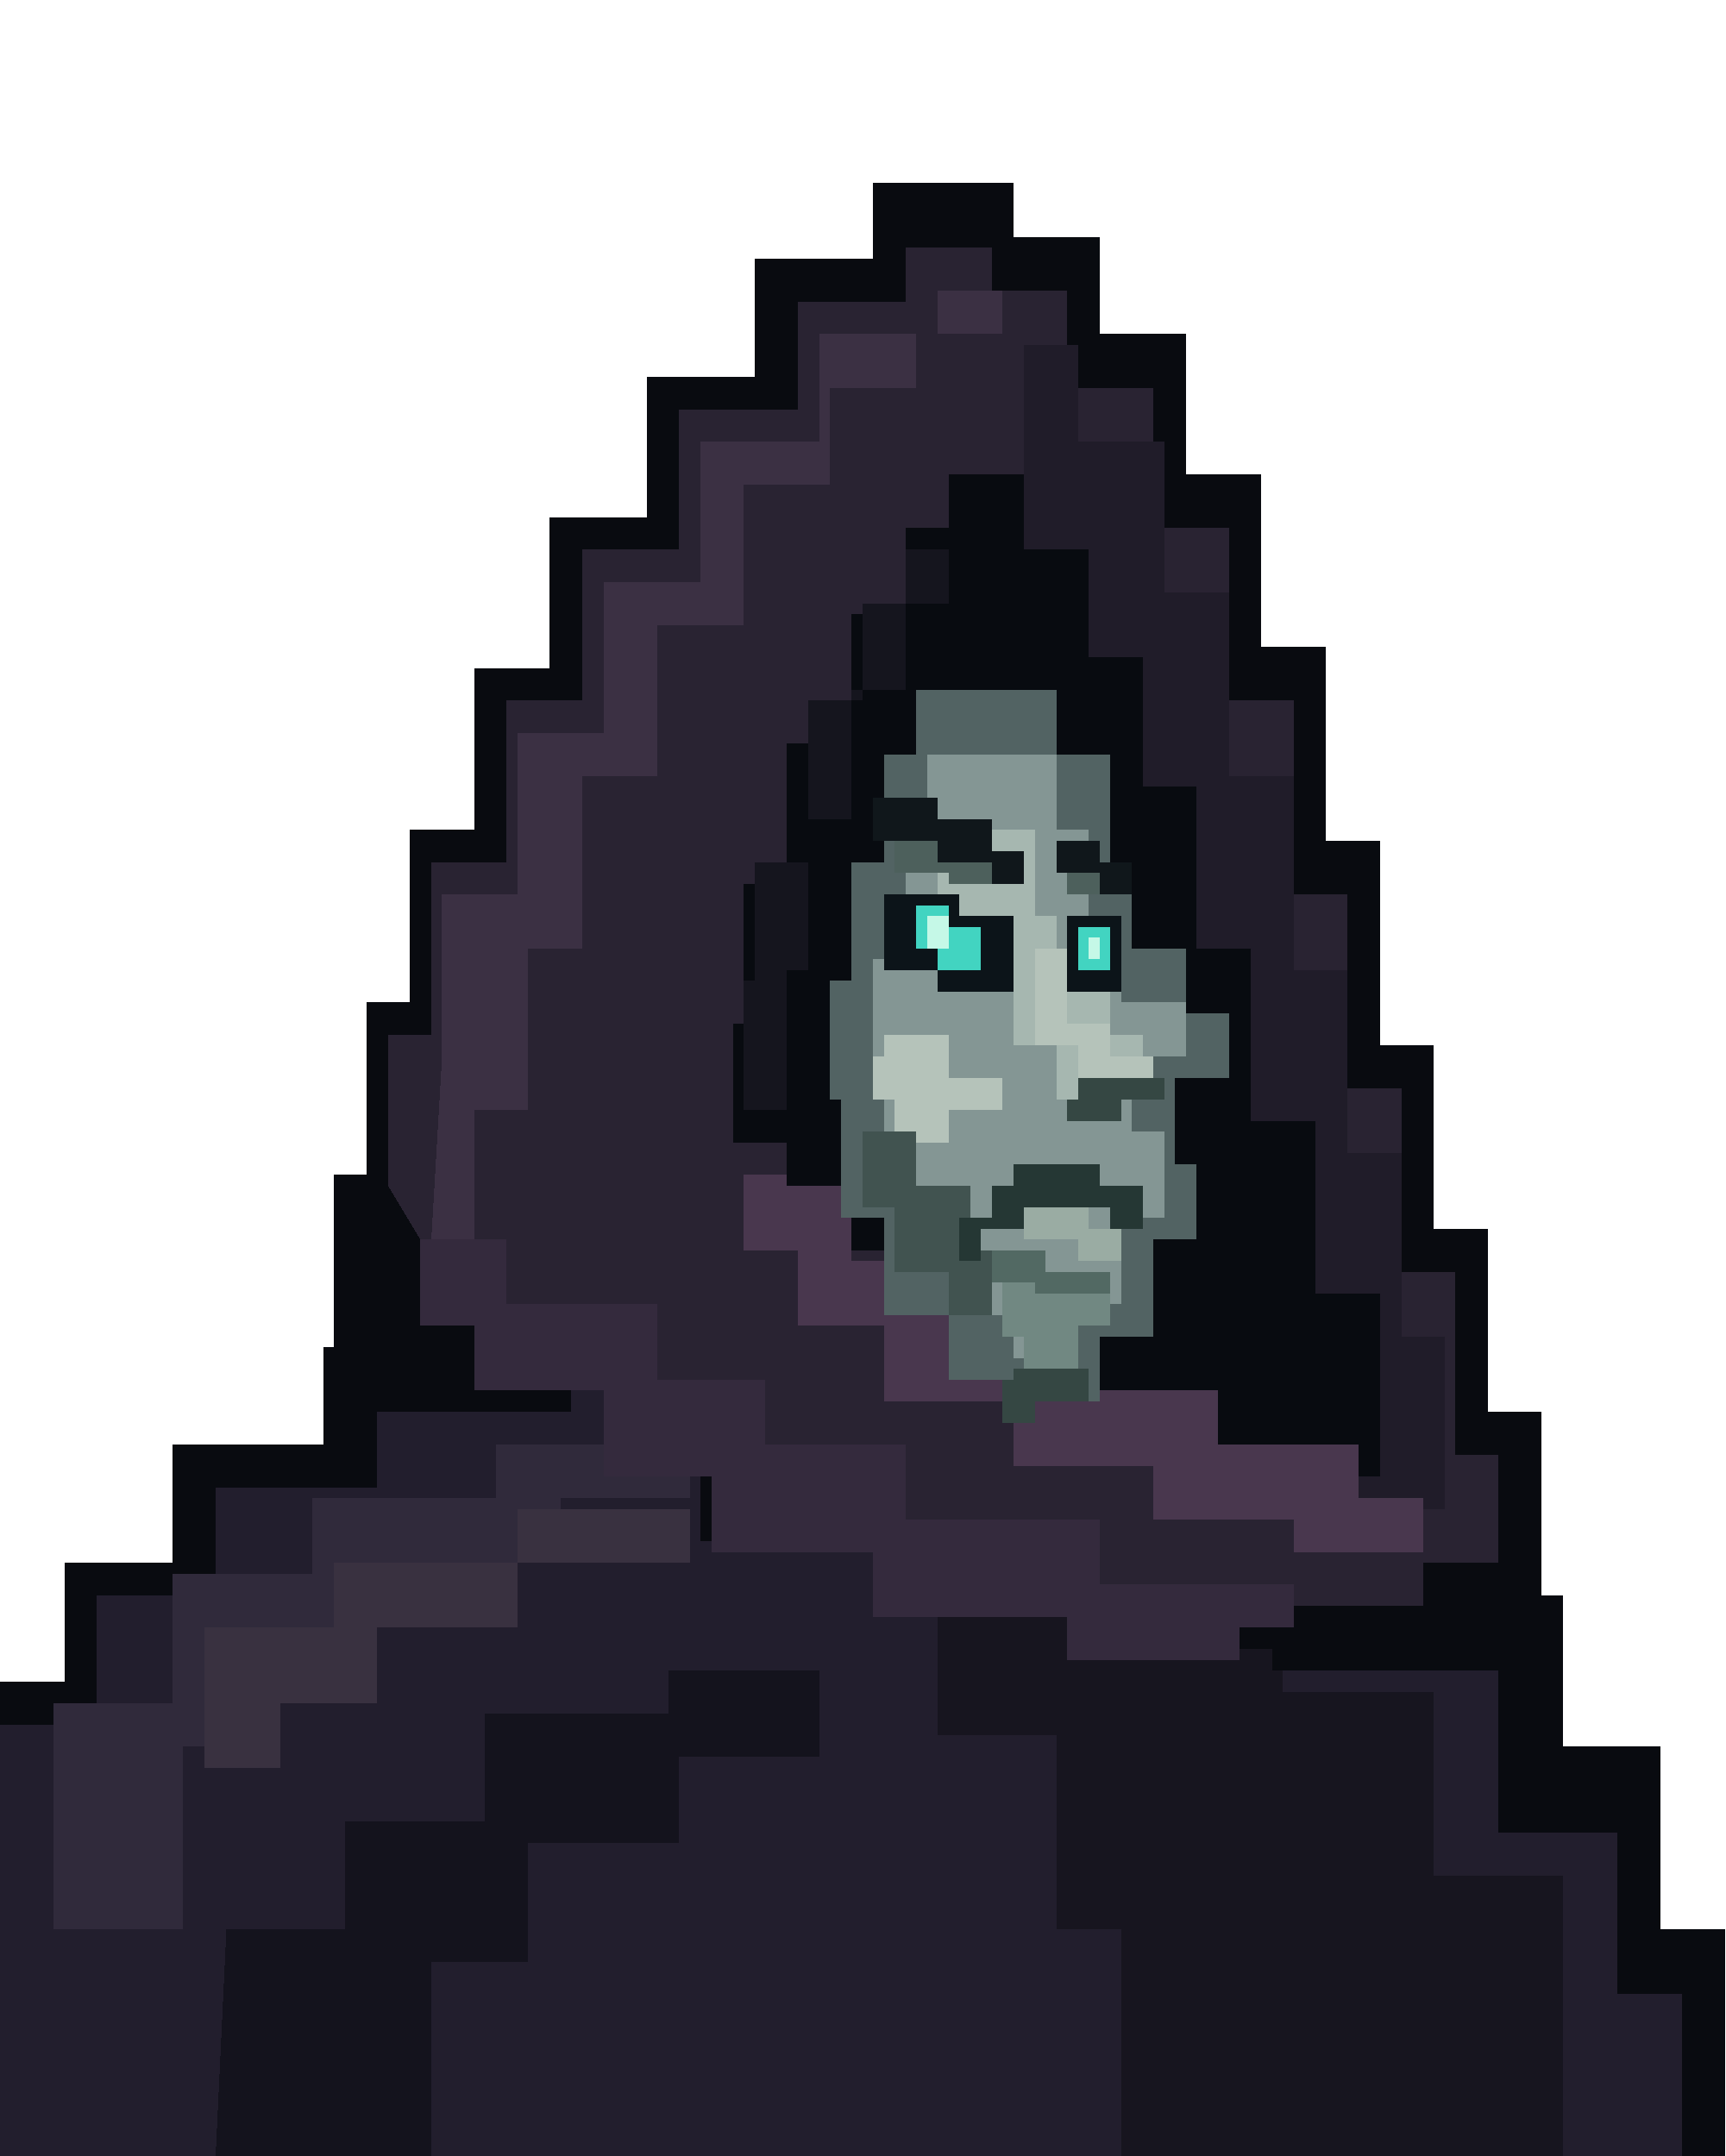
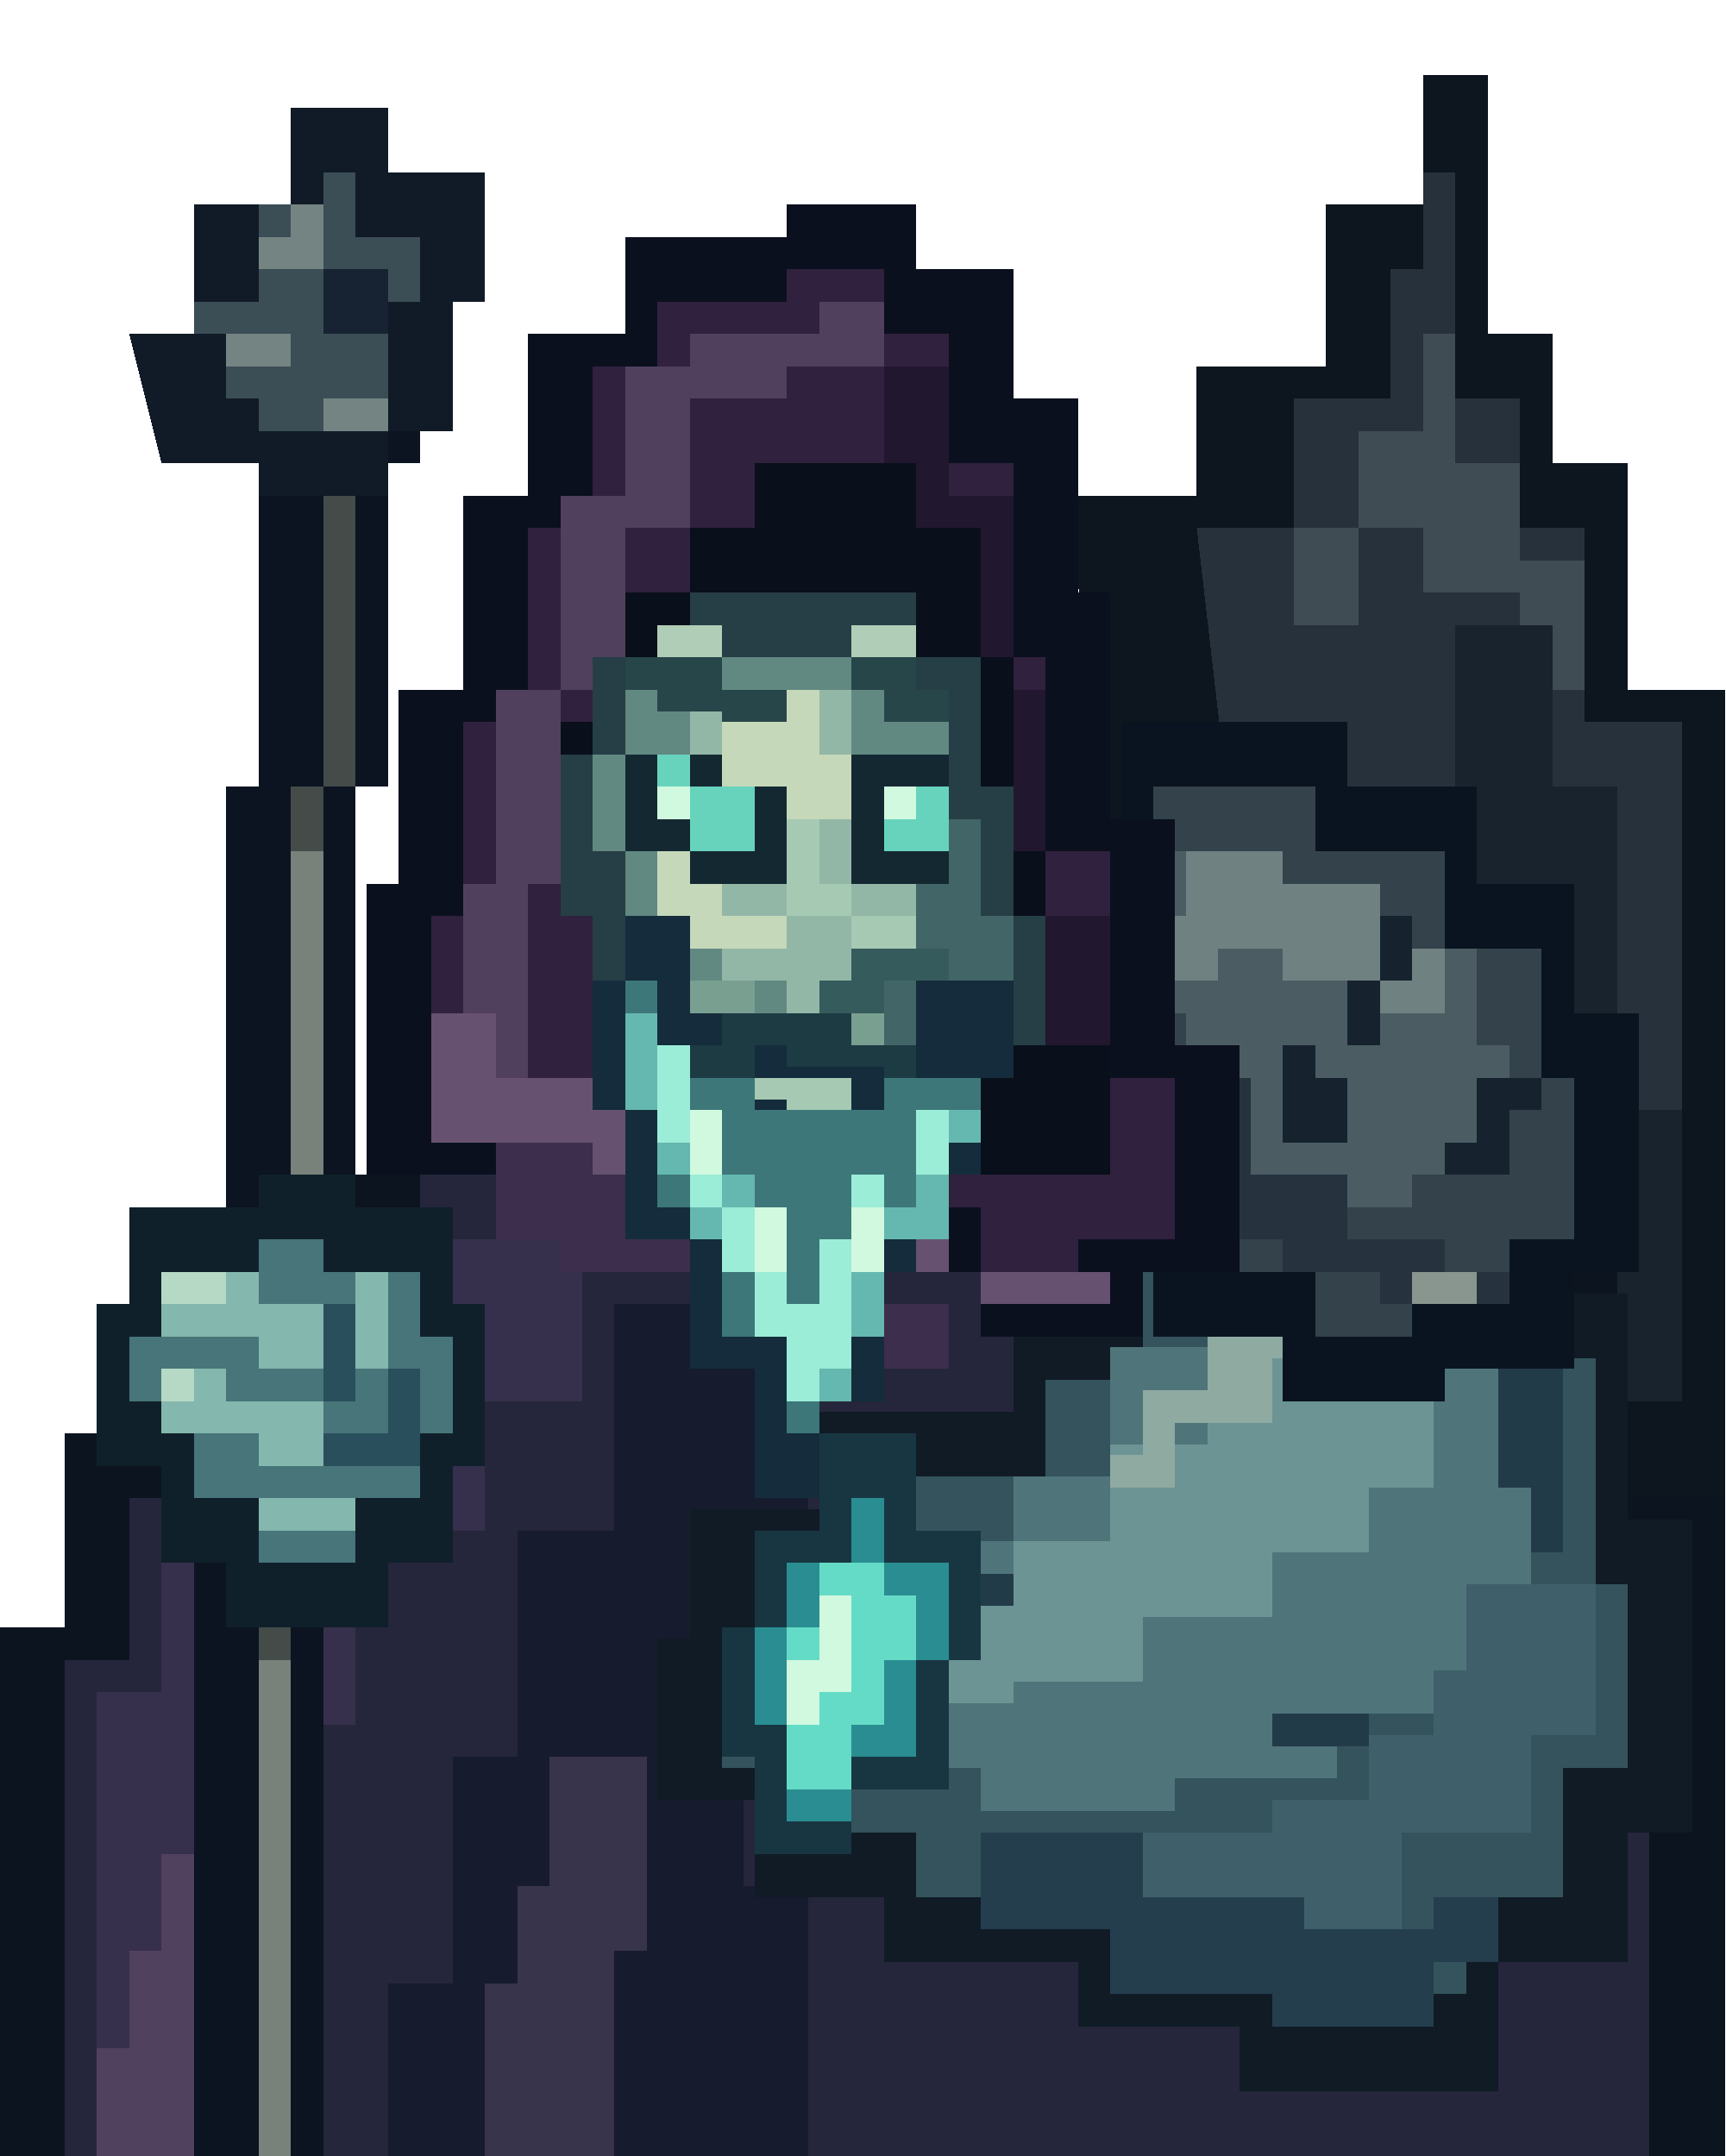
<svg xmlns="http://www.w3.org/2000/svg" width="480" height="600" viewBox="0 0 160 200" shape-rendering="crispEdges" data-expression="surprised">
-   <g id="shoulders">
-     <path fill="#090b10" d="M0 200V156H6V145H16V134H30V125H46V120H93V126H111V136H130V148H145V162H154V179H160V200Z" />
-     <path fill="#221e2d" d="M0 200V160H9V148H20V138H35V131H53V127H89V133H107V144H125V155H139V170H150V185H156V200Z" />
-     <path fill="#302a3b" d="M5 158H16V146H29V139H46V134H64V139H52V145H40V151H26V162H17V179H5Z" />
-     <path fill="#17151f" d="M87 137H103V146H119V157H133V174H145V200H104V179H98V161H87Z" />
-     <path fill="#393140" d="M19 151H31V145H48V140H64V145H48V151H35V158H26V164H19Z" />
-     <path fill="#14131d" d="M21 179H32V169H45V159H62V155H76V163H63V171H49V182H40V200H20Z" />
+   <g id="back-stone">
+     <path fill="#0d151f" d="M99 46H111V34H123V19H132V7H138V31H144V43H151V64H160V146H111Z" />
+     <path fill="#26313b" d="M111 49H120V37H129V25H132V16H135V37H141V49H147V67H156V127H120Z" />
+     <path fill="#404c53" d="M120 49H126V40H132V31H135V43H141V52H147V64H141V55H132V49H126V58H120Z" />
+     <path fill="#18232e" d="M135 58H144V73H150V103H156V130H141V100H135Z" />
+   </g>
+   <g id="body">
+     <path fill="#0c1420" d="M39 100H96V91H123V100H138V115H150V139H160V200H0V151H6V133H18V118H30V109H39Z" />
+     <path fill="#25263b" d="M39 106H93V100H117V109H132V124H144V145H153V200H6V154H12V139H24V124H36V115H39Z" />
+     <path fill="#36304c" d="M36 115H54V130H45V142H33V160H27V181H24V200H9V157H15V142H27V127H36Z" />
+     <path fill="#4c3c5c" d="M33 127H42V136H36V148H30V166H24V190H18V160H21V148H27V136H33Z" />
+     <path fill="#171b2e" d="M57 121H75V151H69V175H75V200H36V184H42V163H48V142H57Z" />
+     <path fill="#37344c" d="M51 163H60V181H57V200H45V184H48V175H51Z" />
+     <path fill="#50415e" d="M15 172H21V190H18V200H9V190H12V181H15Z" />
+   </g>
+   <g id="arm">
+     <path fill="#101b26" d="M112 105H136V111H145V120H151V141H157V170H151V182H139V194H115V188H100V182H82V176H70V167H61V152H64V140H76V131H94V119H103V110H112Z" />
+     <path fill="#34535c" d="M112 111H133V117H142V126H148V147H151V164H145V176H136V185H118V182H103V176H85V170H73V164H67V152H70V143H82V137H97V128H106V116H112Z" />
+     <path fill="#4f747a" d="M115 117H130V123H139V132H142V150H136V159H124V165H109V168H91V164H79V158H73V149H79V143H94V137H103V125H115Z" />
+     <path fill="#6c9494" d="M112 123H127V129H133V138H127V144H118V150H106V156H94V158H82V155H79V149H94V143H103V134H112Z" />
+     <path fill="#3f606a" d="M136 147H148V161H142V170H130V179H118V176H103V170H118V167H127V161H133V155H136Z" />
+     <path fill="#243e4e" d="M91 170H106V176H121V179H133V176H139V182H133V188H118V185H103V179H91Z" />
+     <path fill="#8eaaa1" d="M112 123H121V126H118V132H109V138H103V135H106V129H112Z" />
+     <path fill="#223b49" d="M139 126H145V144H142V138H139ZM118 159H127V162H118ZM88 146H94V149H88Z" />
+   </g>
+   <g id="pauldron">
+     <path fill="#0a1420" d="M104 67H125V73H137V82H146V94H152V118H146V127H134V130H119V124H107V118H101V103H95V85H98V76H104Z" />
+     <path fill="#33424b" d="M107 73H122V79H134V88H143V100H146V115H140V121H131V124H122V118H110V112H107V100H101V88H104V79H107Z" />
+     <path fill="#4b5d63" d="M107 79H119V82H128V88H137V97H140V109H131V112H122V109H113V103H110V94H104V85H107Z" />
+     <path fill="#708182" d="M110 79H119V82H128V88H134V94H128V91H119V88H113V91H107V85H110Z" />
+     <path fill="#26333f" d="M110 100H116V109H125V115H134V118H140V121H128V118H119V115H110V109H107V103H110Z" />
+     <path fill="#16232f" d="M128 85H131V91H128V97H122V100H125V106H119V97H125V91H128ZM137 100H143V103H140V109H134V106H137Z" />
+     <path fill="#89958f" d="M104 82H107V88H104ZM131 118H137V121H131Z" />
  </g>
  <g id="hood">
-     <path fill="#090b10" d="M57 126H31V109H34V93H38V77H44V62H51V48H60V35H70V24H81V17H94V22H102V31H110V44H117V60H123V78H128V97H133V114H138V131H143V148H134V155H118V153H99V149H81V143H65V135H57Z" />
-     <path fill="#292332" d="M36 110V96H40V80H47V65H54V51H63V38H74V28H84V23H92V27H99V36H107V49H114V65H120V83H125V101H130V118H135V135H139V145H132V149H118V147H101V143H83V137H68V130H60V121H46V115H39Z" />
-     <path fill="#3b3043" d="M41 98V83H48V68H56V54H65V41H76V31H87V27H93V31H85V36H77V45H69V58H61V72H54V88H49V103H44V115H40Z" />
-     <path fill="#201c29" d="M95 32H100V41H108V55H114V72H120V90H125V107H130V124H134V140H126V136H119V121H113V105H108V88H103V71H98V54H95Z" />
-     <path fill="#080b10" d="M88 44H95V51H101V61H106V73H111V88H116V104H122V120H128V137H119V135H107V130H94V124H82V116H73V106H68V95H69V82H73V69H79V57H84V49H88Z" />
-     <path fill="#15151e" d="M84 51H88V56H84V64H79V76H75V90H73V103H69V91H70V80H75V65H80V56H84Z" />
-     <path fill="#49374e" d="M73 110H79V117H88V123H100V129H113V134H126V139H132V144H120V141H107V136H94V130H82V123H74V116H69V109H73Z" />
-     <path fill="#342a3d" d="M39 115H47V121H61V128H71V134H84V141H102V147H120V151H115V154H99V150H81V144H66V137H56V129H44V123H39Z" />
+     <path fill="#0b101e" d="M49 109H34V82H37V64H43V46H49V31H58V22H73V19H85V25H94V37H100V55H103V76H109V97H115V118H106V124H91V118H76V112H61V109Z" />
+     <path fill="#30213e" d="M49 103H40V85H43V67H49V49H55V34H61V28H73V25H82V31H88V43H94V61H97V79H103V100H109V115H100V118H91V112H76V106H61V103Z" />
+     <path fill="#51405d" d="M43 82H46V64H52V46H58V34H64V31H76V28H82V34H73V37H64V49H58V64H52V82H49V100H43Z" />
+     <path fill="#21182f" d="M82 34H88V46H94V64H97V85H103V106H97V94H91V76H88V61H85V49H82Z" />
+     <path fill="#090f1b" d="M70 43H85V49H91V61H94V79H97V97H103V109H91V106H79V100H64V94H55V82H52V67H58V55H64V49H70Z" />
+     <path fill="#665171" d="M40 94H46V100H58V106H73V112H88V118H103V121H91V118H76V115H61V109H49V106H40Z" />
+     <path fill="#3d2e4d" d="M46 106H55V109H67V115H79V121H88V127H76V124H64V118H52V115H46Z" />
  </g>
  <g id="face">
-     <path fill="#526363" d="M85 64H98V70H103V81H105V88H110V94H114V100H109V108H111V115H107V124H102V130H94V128H88V122H82V113H78V102H77V91H79V80H82V70H85Z" />
-     <path fill="#849694" d="M86 70H98V77H101V87H104V93H110V98H105V105H108V113H104V121H100V126H94V122H90V116H85V107H82V98H81V89H84V79H86Z" />
-     <path fill="#a6b7b0" d="M89 77H96V85H98V91H103V96H106V98H101V102H98V97H94V90H91V85H87V81H89Z" />
-     <path fill="#b5c3ba" d="M82 96H88V100H93V103H88V106H83V102H81V98H82Z" />
-     <path fill="#415350" d="M80 105H85V110H90V116H92V122H88V118H83V112H80Z" />
-     <path fill="#718882" d="M93 118H103V123H100V127H95V124H93Z" />
-     <path fill="#354743" d="M94 127H101V130H96V132H93V128H94Z" />
+     <path fill="#263e46" d="M64 55H85V61H91V73H94V85H97V97H91V106H82V109H70V103H61V97H55V85H52V70H55V61H64Z" />
+     <path fill="#628882" d="M64 61H82V67H88V76H91V88H94V94H88V100H79V103H70V97H64V91H58V79H55V70H58V64H64Z" />
+     <path fill="#93b7a6" d="M64 64H79V70H85V79H88V88H82V94H73V91H67V85H61V76H58V70H64Z" />
+     <path fill="#c5d8b9" d="M67 64H76V70H79V76H73V73H64V70H67ZM61 79H67V85H73V88H64V85H61Z" />
+     <path fill="#426568" d="M85 76H91V85H94V94H88V100H82V103H76V100H82V91H85Z" />
+     <path fill="#799f91" d="M64 91H70V94H82V100H76V103H70V100H64Z" />
+   </g>
+   <g id="beard">
+     <path fill="#142c3b" d="M58 85H64V94H70V97H85V91H94V100H91V109H85V118H82V130H76V139H70V127H64V115H58V103H55V91H58Z" />
+     <path fill="#3d7779" d="M58 91H61V97H70V103H82V100H91V106H85V115H79V127H76V133H73V124H67V112H61V103H58Z" />
+     <path fill="#65b8af" d="M58 94H61V103H64V109H70V115H73V124H76V121H79V112H85V103H91V106H88V115H82V124H79V130H73V124H70V115H64V109H61V103H58Z" />
+     <path fill="#9bedd7" d="M61 97H64V106H67V112H70V118H73V121H76V115H79V109H85V103H88V109H82V118H79V127H76V130H73V124H70V118H67V112H64V106H61Z" />
+     <path fill="#d0f9df" d="M64 103H67V109H64ZM70 112H73V118H70ZM79 112H82V118H79Z" />
+   </g>
+   <g id="spectral-pendant">
+     <path fill="#183642" d="M76 133H85V142H91V154H88V166H79V172H70V163H67V151H70V142H76Z" />
+     <path fill="#2a8d91" d="M79 139H82V145H88V154H85V163H79V169H73V160H70V151H73V145H79Z" />
+     <path fill="#64dbc6" d="M76 145H82V148H85V154H82V160H79V166H73V157H73V151H76Z" />
+     <path fill="#d0f9df" d="M76 148H79V157H76V160H73V154H76Z" />
+   </g>
+   <g id="shovel">
+     <path fill="#0b1420" d="M18 200V121H21V73H24V43H27V25H39V43H36V73H33V121H30V200Z" />
+     <path fill="#444b49" d="M24 200V121H27V73H30V40H33V73H30V124H27V200Z" />
+     <path fill="#78817a" d="M24 154H27V200H24ZM27 79H30V109H27Z" />
+     <path fill="#111b27" d="M12 31H18V19H27V10H36V16H45V28H42V40H36V46H24V43H15Z" />
+     <path fill="#3b4e55" d="M18 28H24V19H30V16H33V22H39V28H36V37H30V40H24V37H21V31H18Z" />
+     <path fill="#738482" d="M24 22H27V19H30V25H24ZM21 31H27V34H21ZM30 37H36V40H30Z" />
+     <path fill="#172332" d="M30 25H36V31H30Z" />
+   </g>
+   <g id="hand">
+     <path fill="#10202b" d="M12 112H24V109H33V112H42V121H45V136H42V145H36V151H21V145H15V136H9V121H12Z" />
+     <path fill="#477579" d="M15 118H24V115H30V118H39V124H42V133H39V139H33V145H24V139H18V130H12V124H15Z" />
+     <path fill="#84b7ad" d="M15 118H24V121H30V127H24V124H15ZM15 127H21V130H30V136H24V133H15ZM24 139H33V142H24ZM33 118H36V127H33Z" />
+     <path fill="#294f5c" d="M30 121H33V130H30ZM30 133H36V136H30ZM36 127H39V136H36Z" />
+     <path fill="#b5d9c4" d="M15 118H21V121H15ZM15 127H18V130H15Z" />
  </g>
  <g id="expression-brows">
-     <path fill="#10171b" d="M81 74H87V76H92V79H95V82H90V80H85V78H81ZM98 78H102V80H105V83H101V81H98Z" />
-     <path fill="#4d605c" d="M83 78H87V80H92V82H88V81H83ZM99 81H102V83H99Z" />
+     <path fill="#27464a" d="M58 61H67V64H73V67H67V66H61V64H58ZM79 61H85V64H88V67H82V64H79Z" />
+     <path fill="#b0cdb7" d="M61 58H67V61H61ZM79 58H85V61H79Z" />
  </g>
  <g id="expression-eyes">
-     <path fill="#0c1419" d="M82 83H89V85H94V92H87V90H82ZM99 85H104V92H99Z" />
-     <path fill="#42d4c1" d="M85 84H88V86H91V90H87V88H85ZM100 86H103V90H100Z" />
-     <path fill="#c5f8e7" d="M86 85H88V88H86ZM101 87H102V89H101Z" />
+     <path fill="#142832" d="M58 70H67V73H73V82H64V79H58ZM79 70H88V82H79Z" />
+     <path fill="#67d3bd" d="M61 70H64V73H70V79H64V76H61ZM82 73H88V79H82Z" />
+     <path fill="#d0f9df" d="M61 73H64V76H61ZM82 73H85V76H82Z" />
  </g>
  <g id="expression-mouth">
-     <path fill="#b5c3ba" d="M96 88H99V95H103V98H107V100H100V97H96Z" />
-     <path fill="#354743" d="M100 100H108V102H104V104H99V102H100Z" />
-     <path fill="#253734" d="M94 108H102V110H106V114H103V112H95V114H91V117H89V113H92V110H94Z" />
-     <path fill="#9aaca3" d="M95 112H101V114H104V117H100V115H95Z" />
-     <path fill="#526963" d="M92 116H97V118H103V120H96V119H92Z" />
+     <path fill="#a6c9b3" d="M73 76H76V82H79V85H85V88H79V85H73Z" />
+     <path fill="#365b5c" d="M79 88H88V91H82V94H76V91H79Z" />
+     <path fill="#1c3b43" d="M67 94H79V97H85V100H82V99H73V97H70V100H64V97H67Z" />
+     <path fill="#a6c9b3" d="M70 100H79V103H73V102H70Z" />
  </g>
</svg>
